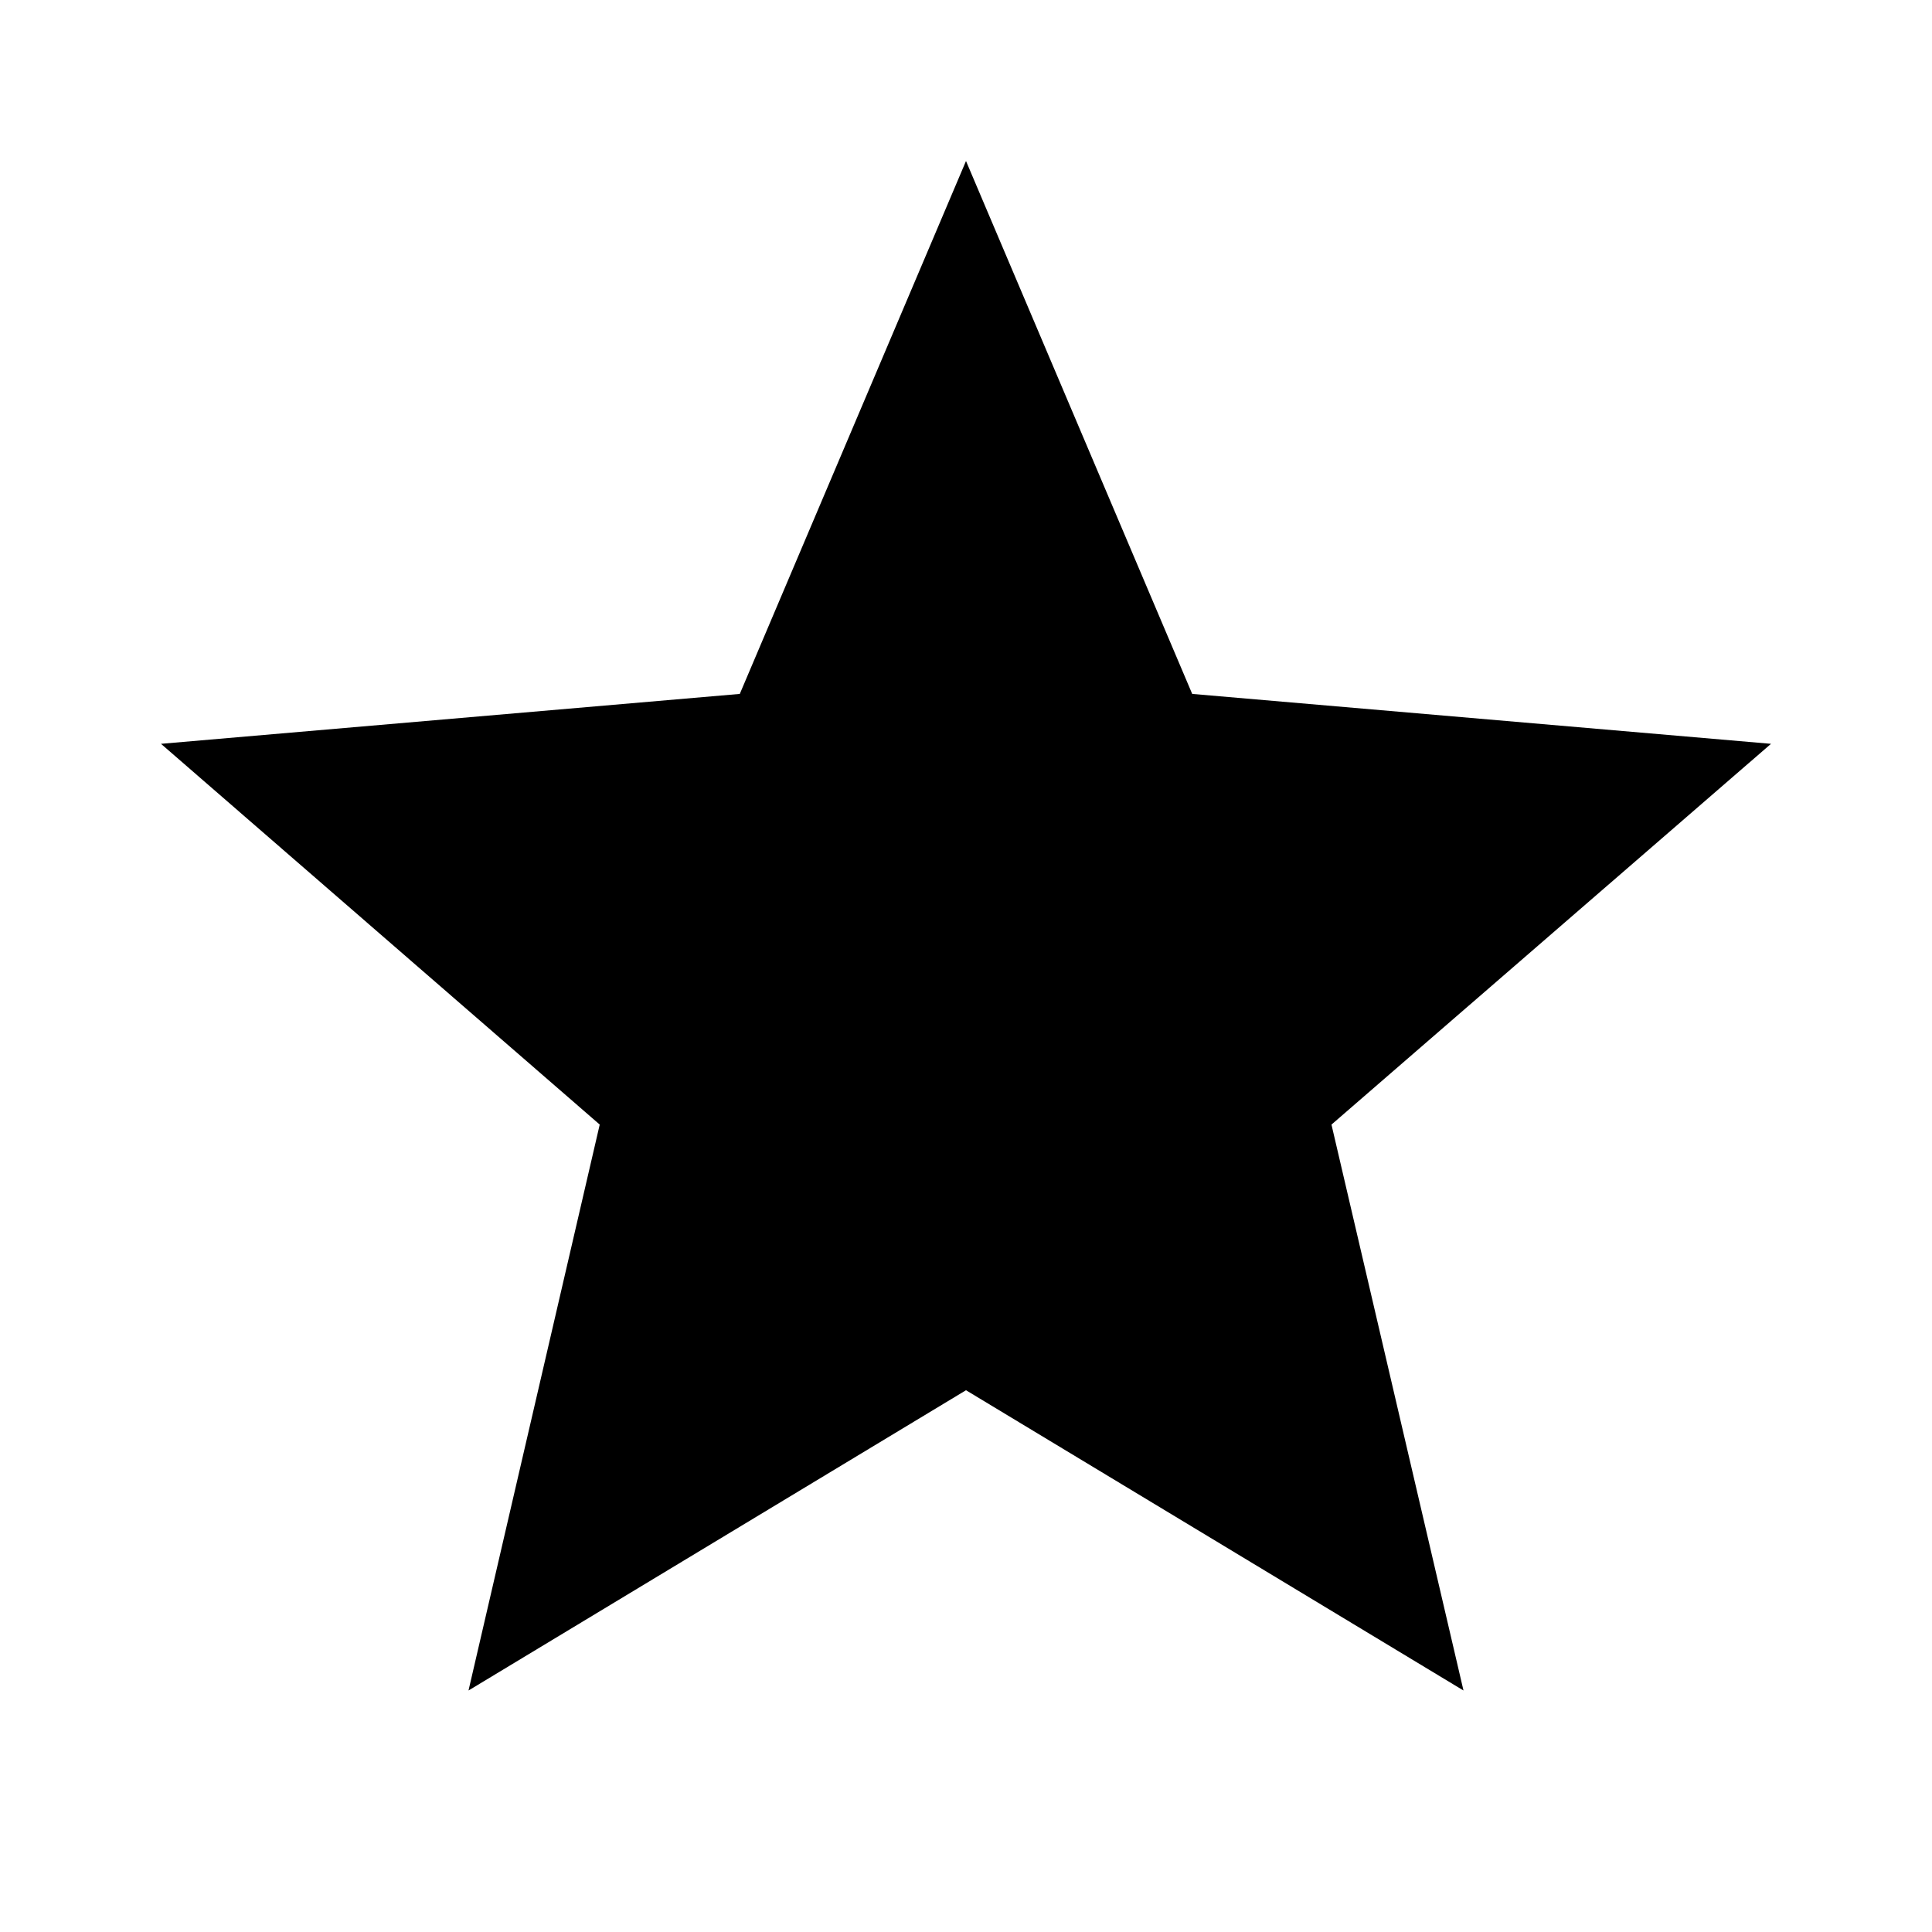
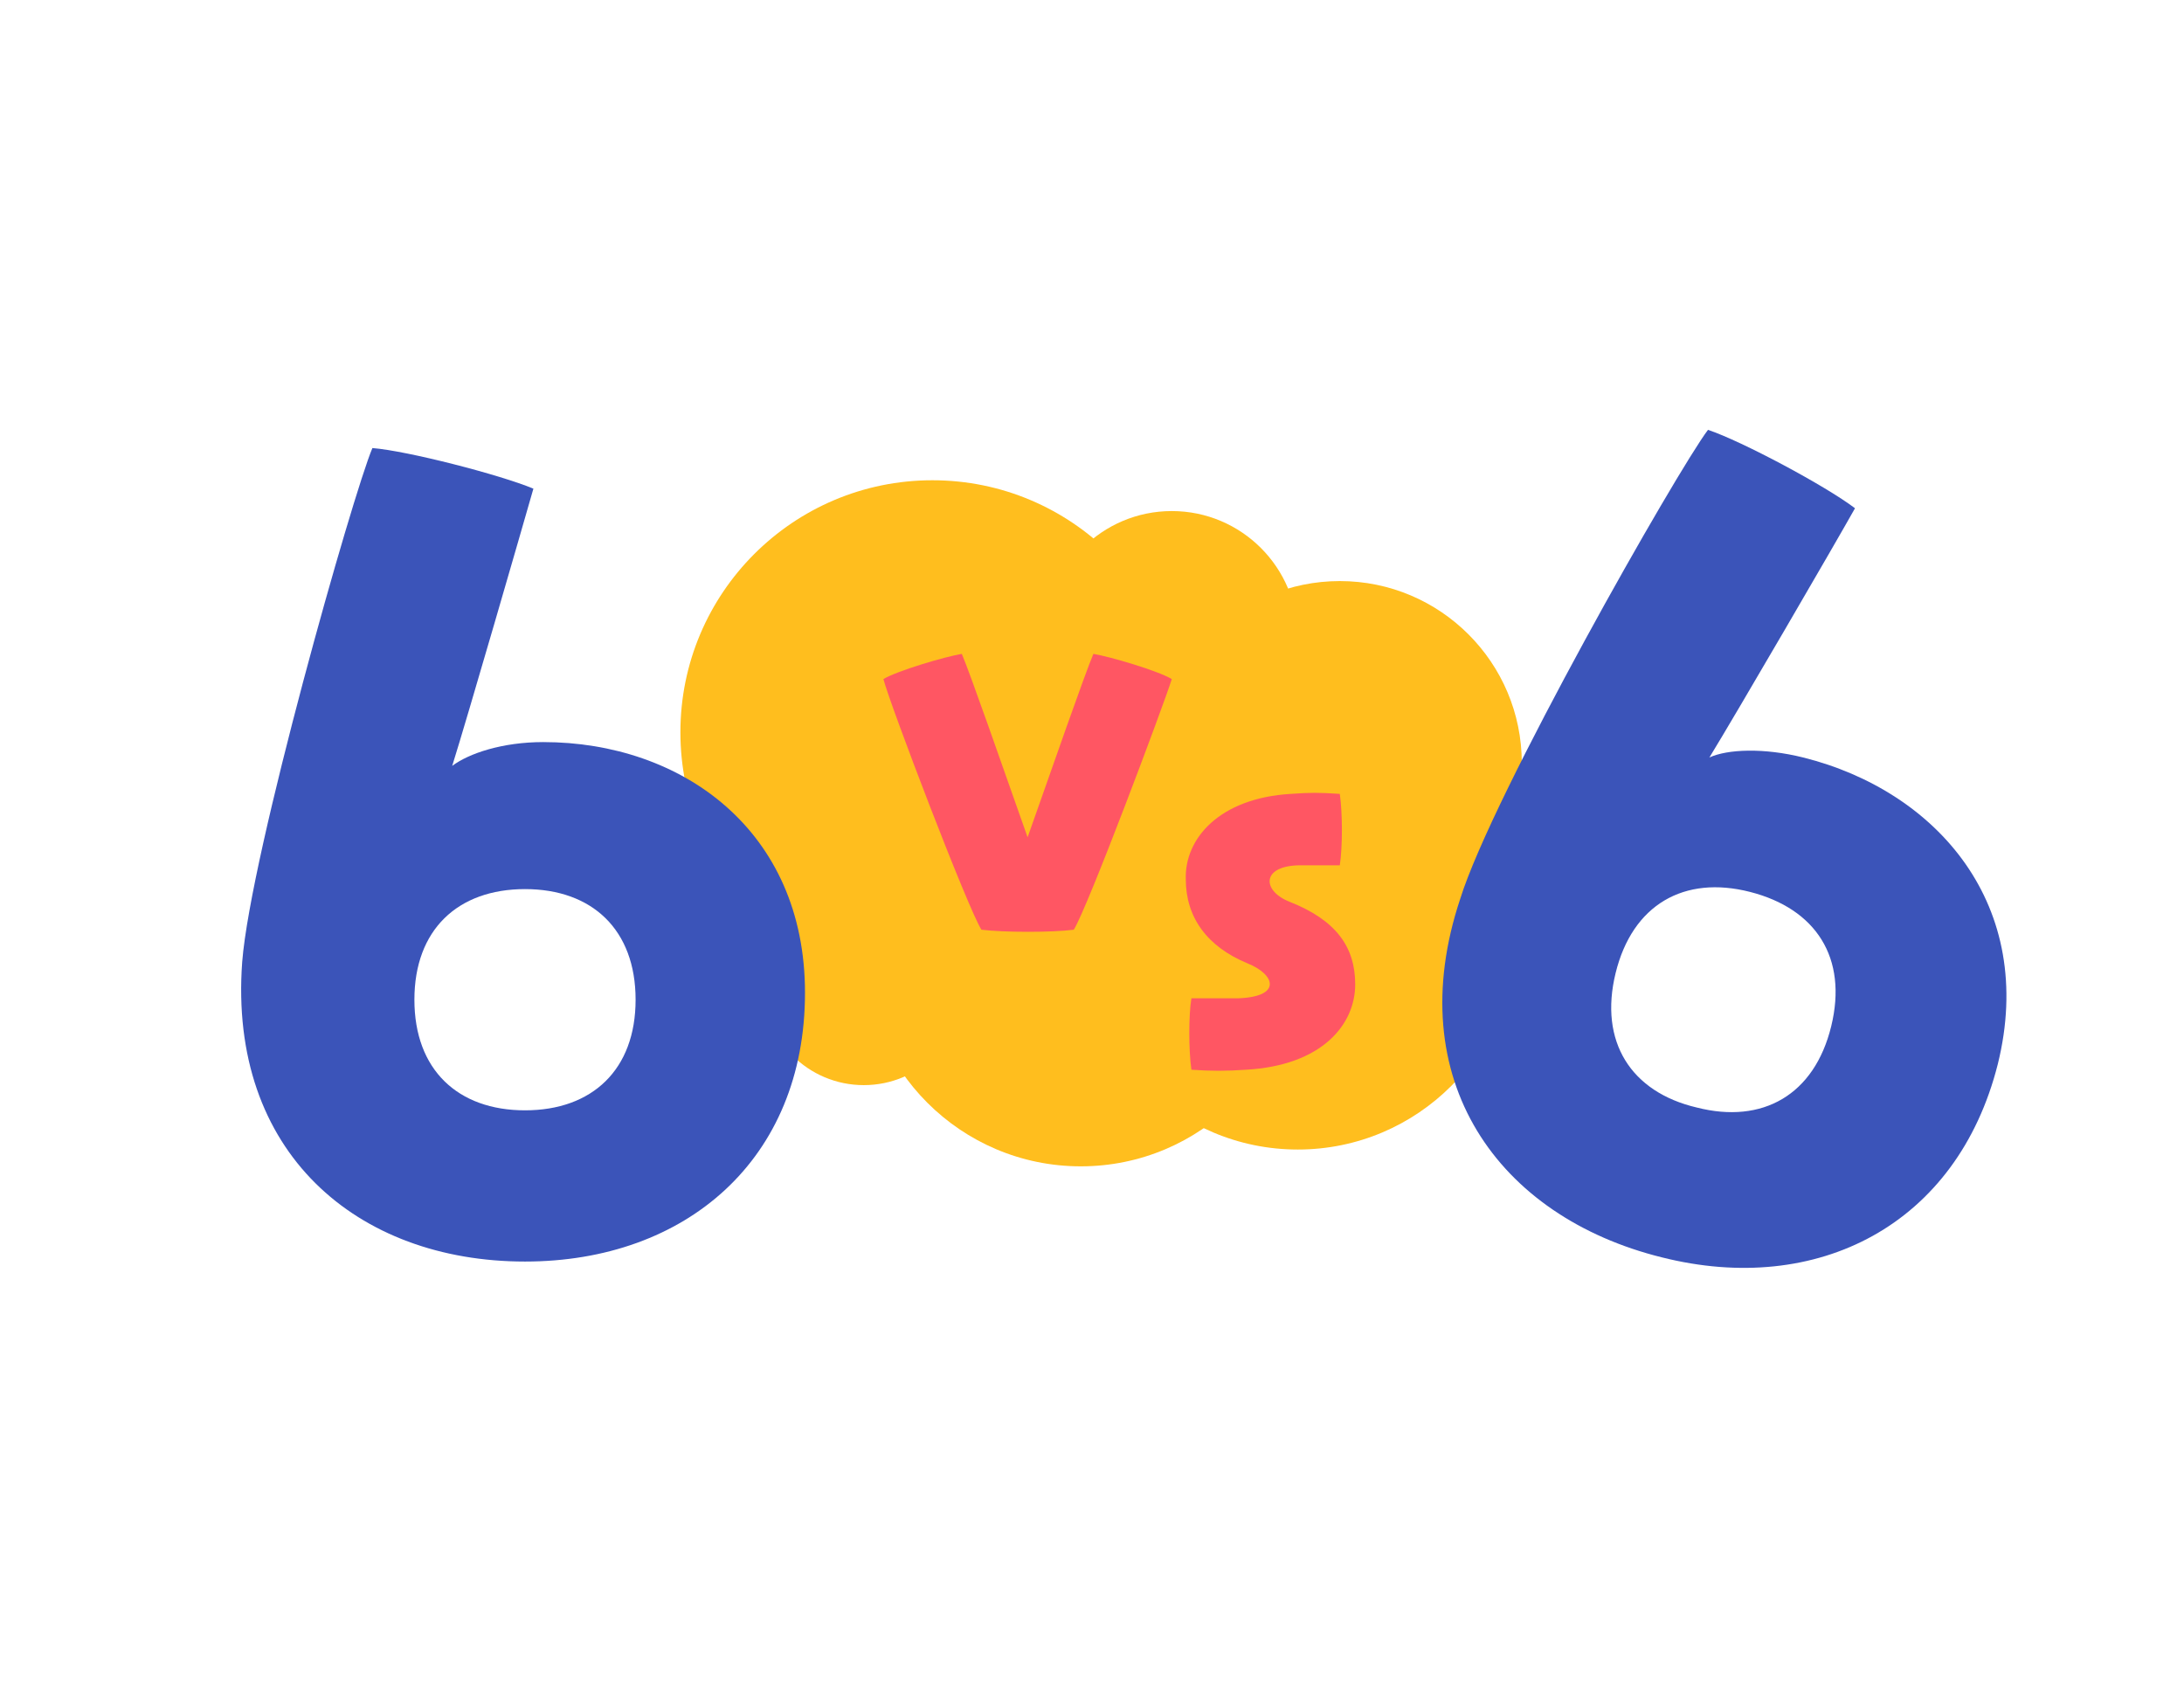
- <svg xmlns="http://www.w3.org/2000/svg" version="1.1" width="24" height="24" viewBox="0 0 24 24">
-   <path d="M12,17.27L18.18,21L16.54,13.97L22,9.24L14.81,8.62L12,2L9.19,8.62L2,9.24L7.45,13.97L5.82,21L12,17.27Z" />
+ <svg xmlns="http://www.w3.org/2000/svg" version="1.1" id="Layer_1" x="0px" y="0px" viewBox="0 0 156 120" style="enable-background:new 0 0 156 120;" xml:space="preserve">
+   <style type="text/css">
+ 	.st0{fill:#FFBE1E;}
+ 	.st1{fill:#3B54B9;}
+ 	.st2{fill:#FF5663;}
+ </style>
+   <g>
+     <circle class="st0" cx="66.6" cy="52.3" r="18" />
+     <circle class="st0" cx="83.7" cy="45.5" r="9" />
+     <circle class="st0" cx="95.7" cy="54.5" r="13" />
+     <circle class="st0" cx="77.2" cy="67.8" r="15.5" />
+     <circle class="st0" cx="61.7" cy="70.3" r="7.2" />
+     <circle class="st0" cx="92.7" cy="66.6" r="15.5" />
+     <g>
+       <path class="st1" d="M26.6,32c2.5,0.2,9.1,1.9,11.5,2.9c-0.8,2.8-4.7,16.3-5.8,19.8c1.2-0.9,3.6-1.7,6.5-1.7    c9.9,0,18.7,6.3,18.7,17.9c0,11.9-8.5,19.2-20,19.2c-12,0-21.2-7.8-20.2-21.4C17.9,61,25.2,35.3,26.6,32z M37.5,79.3    c4.8,0,7.9-2.9,7.9-7.9c0-5-3.1-7.9-7.9-7.9s-7.9,2.9-7.9,7.9C29.6,76.4,32.7,79.3,37.5,79.3z" />
+     </g>
+     <g>
+       <path class="st1" d="M122,30.7c2.4,0.8,8.4,4,10.5,5.6c-1.4,2.5-8.5,14.7-10.4,17.8c1.3-0.6,3.9-0.7,6.7,0    c9.6,2.4,16.7,10.6,13.9,21.9c-2.9,11.5-12.9,16.6-24,13.8c-11.7-2.9-18.7-12.7-14.4-25.6C106.6,56.8,119.8,33.6,122,30.7z     M121.2,79.1c4.7,1.2,8.4-0.9,9.6-5.8c1.2-4.9-1.1-8.4-5.8-9.6c-4.7-1.2-8.4,0.9-9.6,5.8C114.2,74.4,116.5,78,121.2,79.1z" />
+     </g>
+     <g>
+       <path class="st2" d="M68.7,46.7c0.6,1.4,2.9,8,4.7,13.1c1.8-5.1,4.1-11.7,4.7-13.1c1.2,0.2,4.6,1.2,5.6,1.8    c-0.6,1.9-6,16.3-7,17.9c-1.5,0.2-5,0.2-6.6,0c-1-1.6-6.5-16-7-17.9C64.1,47.9,67.5,46.9,68.7,46.7z" />
+       <path class="st2" d="M92.2,56.7c1.4-0.1,2-0.1,3.5,0c0.2,1.4,0.2,3.8,0,5.1c-1.4,0-2.4,0-2.8,0c-2.8,0-2.8,1.8-0.8,2.6    c3.3,1.3,4.7,3.2,4.7,5.9c0,2.9-2.4,5.8-7.8,6.1c-1.4,0.1-2.5,0.1-3.9,0c-0.2-1.4-0.2-3.9,0-5.1c0.5,0,1.9,0,3.3,0    c3.2-0.1,2.7-1.7,0.7-2.5c-2.9-1.2-4.4-3.3-4.4-6C84.6,59.9,87.1,57,92.2,56.7z" />
+     </g>
+   </g>
</svg>
